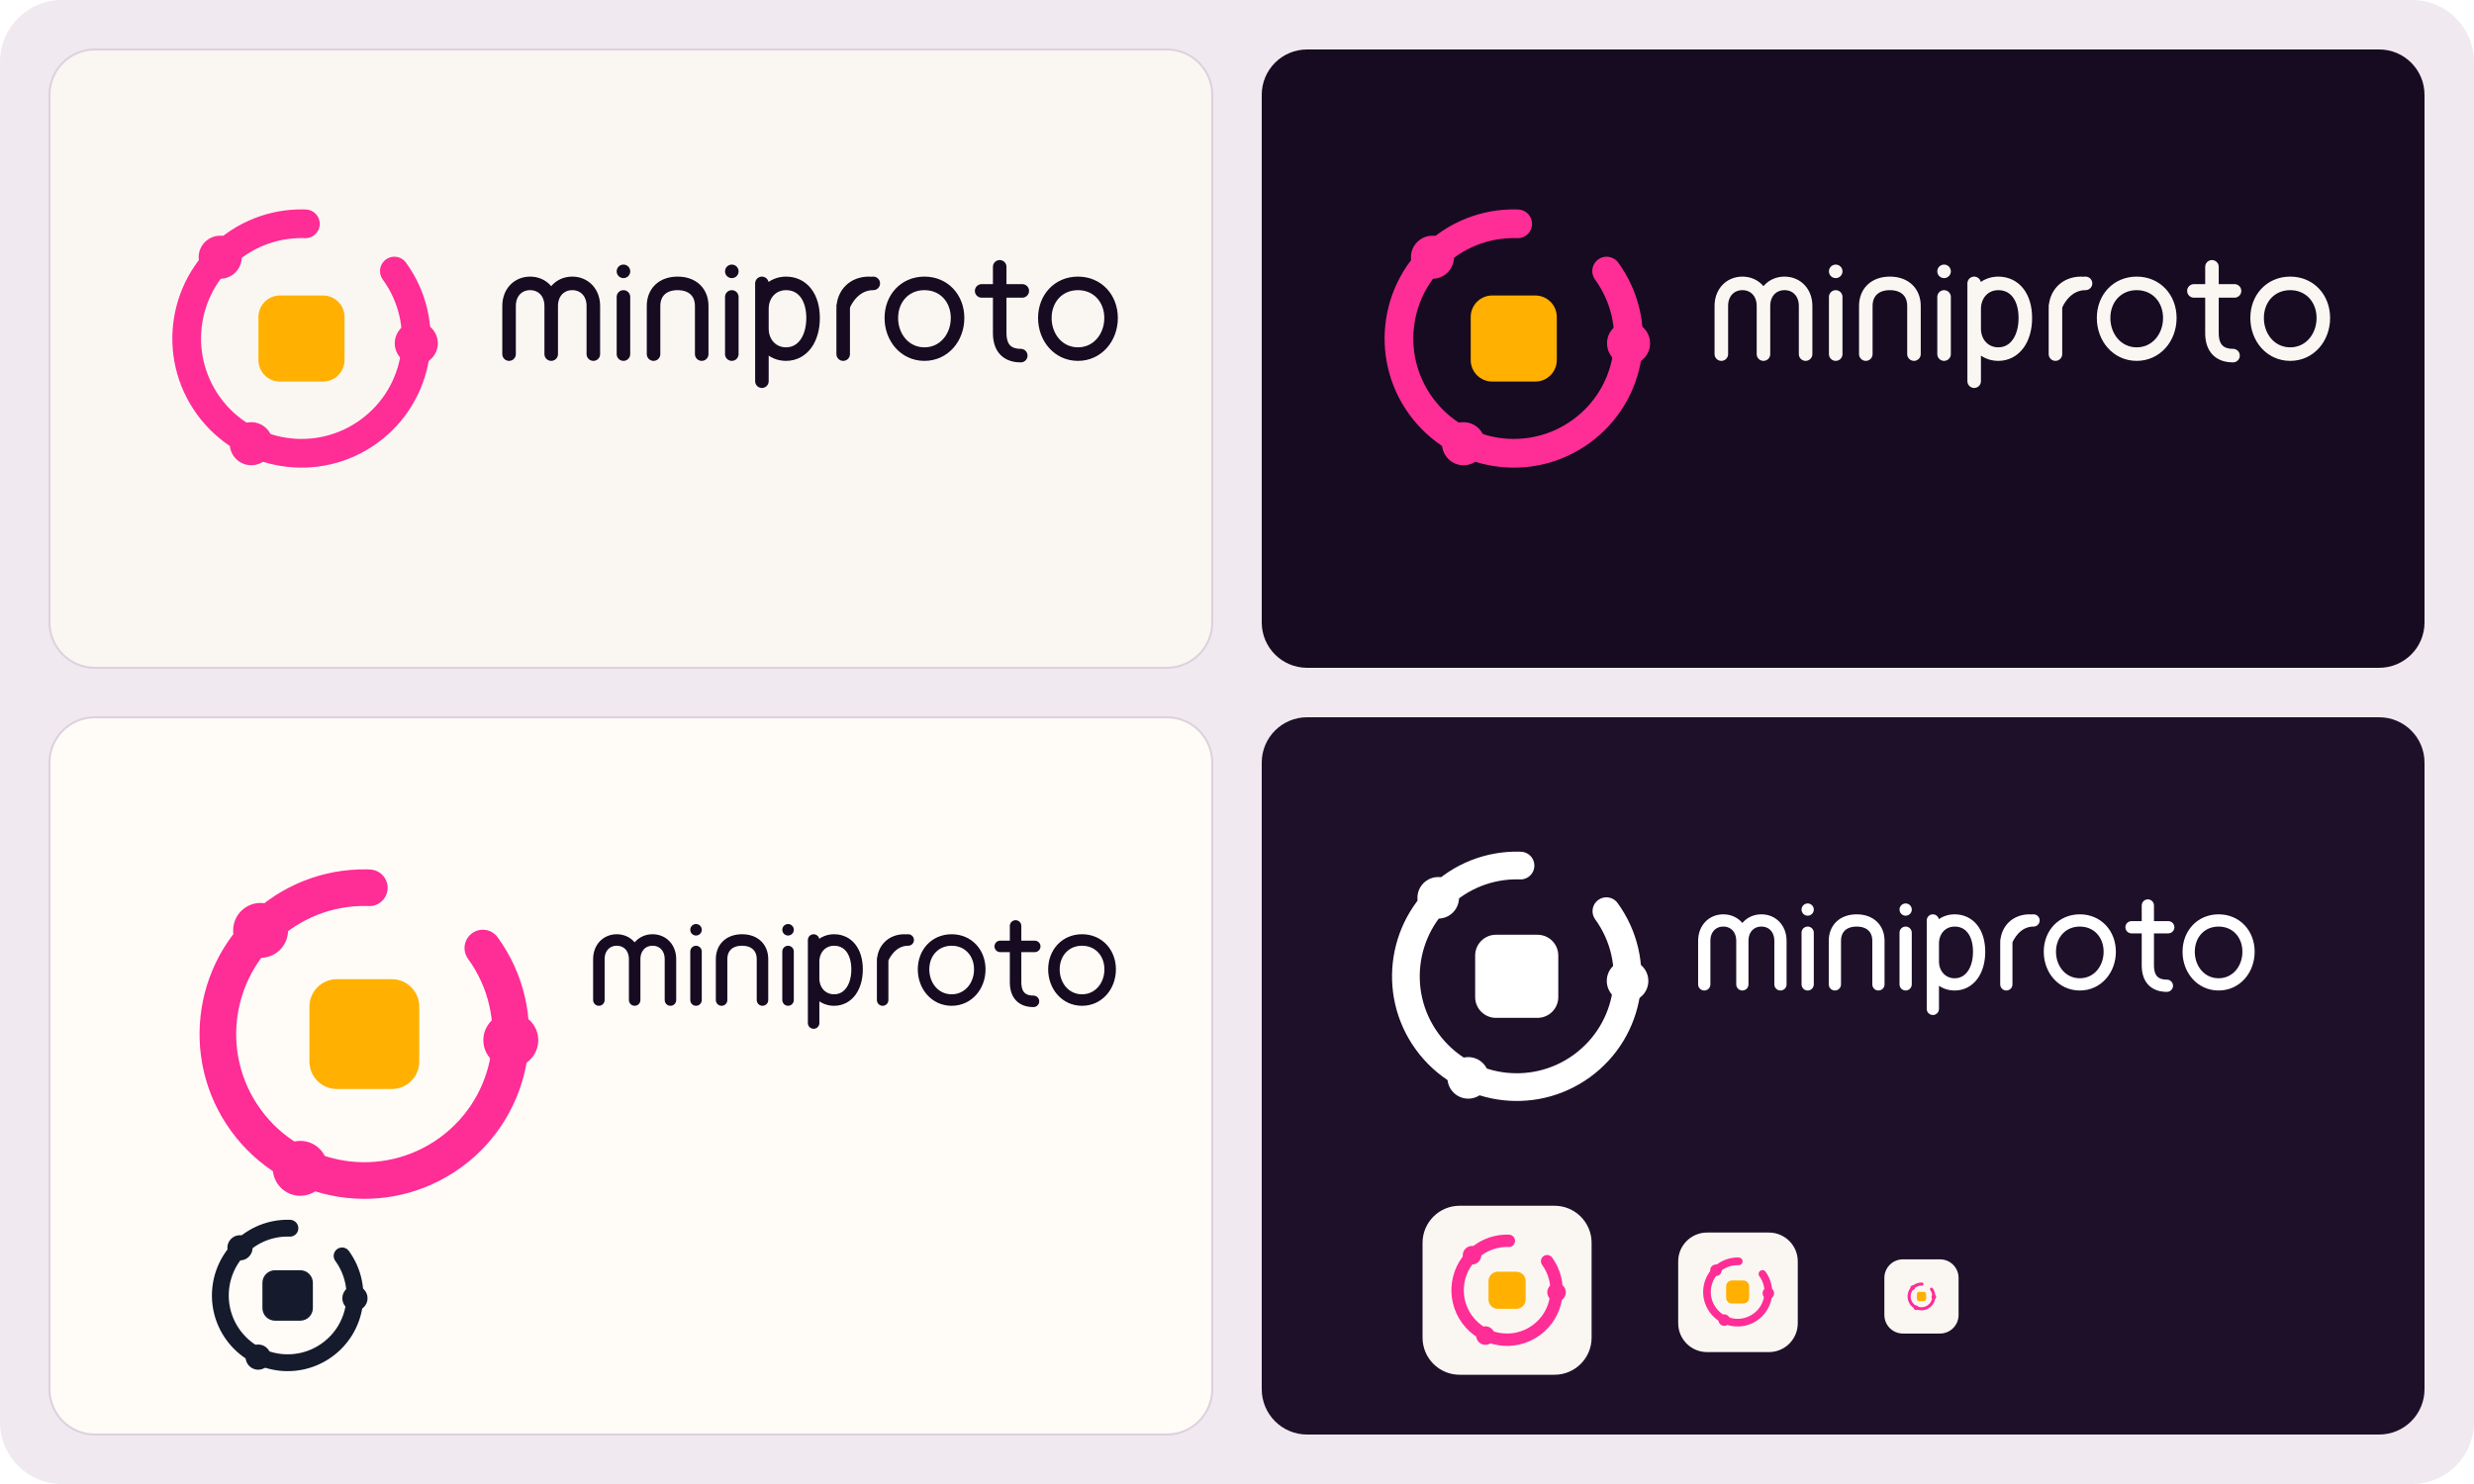
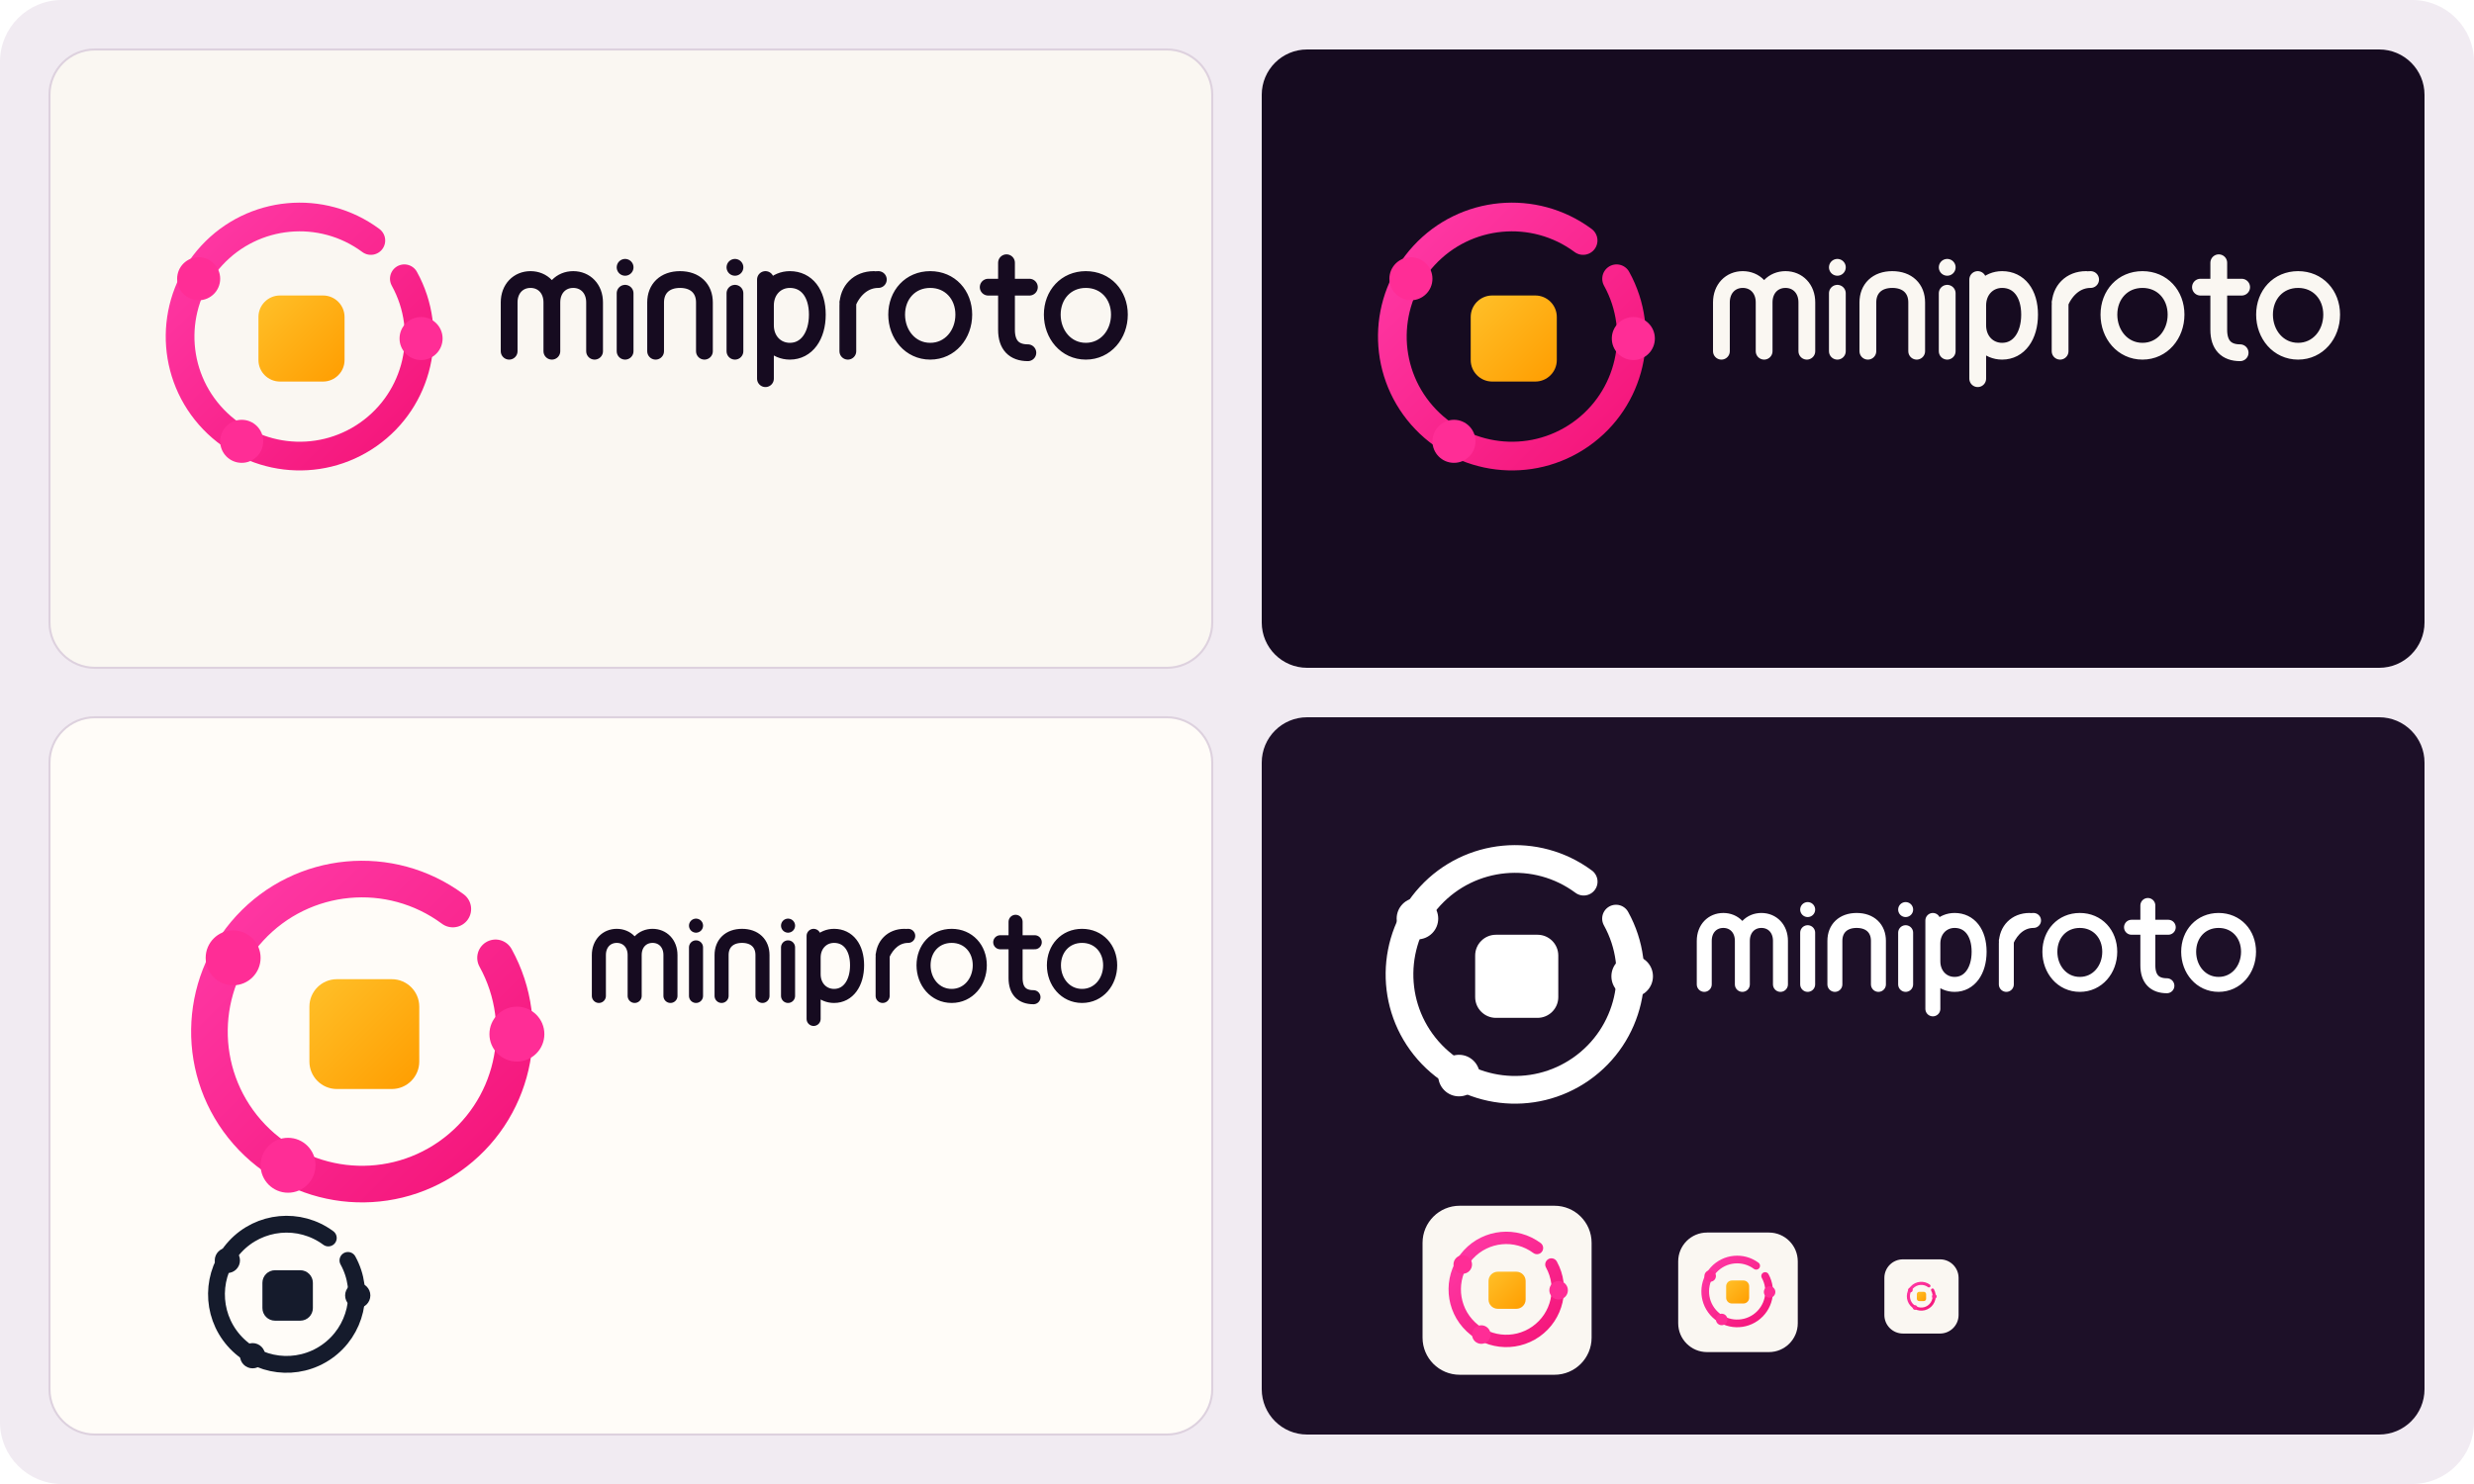
<svg xmlns="http://www.w3.org/2000/svg" xmlns:xlink="http://www.w3.org/1999/xlink" viewBox="0 0 1200 720" role="img" aria-labelledby="title description">
  <defs>
-     <g id="wordmark" fill="none" stroke="currentColor" stroke-width="9" stroke-linecap="round" stroke-linejoin="round">
+     <linearGradient id="orbit-magenta" x1="0" y1="0" x2="1" y2="1">
+       <stop stop-color="#FF3AA7" />
+       <stop offset="1" stop-color="#F41478" />
+     </linearGradient>
+     <linearGradient id="core-amber" x1="0" y1="0" x2="1" y2="1">
+       <stop stop-color="#FFC029" />
+       <stop offset="1" stop-color="#FF9D00" />
+     </linearGradient>
+     <g id="wordmark" fill="none" stroke="currentColor" stroke-width="11" stroke-linecap="round" stroke-linejoin="round">
      <path d="M4 60V28c0-9 6-15 14-15s14 6 14 15v32M32 28c0-9 6-15 14-15s14 6 14 15v32M80 22v38M80 5h.01M100 60V28c0-9 6-15 16-15s16 6 16 15v32M152 22v38M152 5h.01M172 78V13m0 17c0-10 7-17 16-17 11 0 18 9 18 23s-7 24-18 24c-9 0-16-7-16-17M226 60V30c0-10 7-17 17-17m-17 15c4-9 11-15 20-15M280 13c-13 0-22 10-22 23s9 24 22 24 22-11 22-24-9-23-22-23ZM330 2v44c0 10 5 15 14 15M318 18h27M382 13c-13 0-22 10-22 23s9 24 22 24 22-11 22-24-9-23-22-23Z" />
    </g>
-     <g id="mark">
-       <circle cx="64" cy="64" r="48" fill="none" stroke="#FF2D96" stroke-width="12" stroke-linecap="round" stroke-dasharray="258 44" transform="rotate(-36 64 64)" />
-       <circle cx="30" cy="30" r="9" fill="#FF2D96" />
-       <circle cx="112" cy="66" r="9" fill="#FF2D96" />
-       <circle cx="43" cy="108" r="9" fill="#FF2D96" />
-       <rect x="46" y="46" width="36" height="36" rx="9" fill="#FFB000" />
+     <g id="mark-color" fill="none" stroke="url(#orbit-magenta)" stroke-width="12" stroke-linecap="round">
+       <path d="M107 39A50 50 0 1 1 93 23" />
+       <circle cx="21" cy="39" r="9" fill="#FF2D96" stroke="none" />
+       <circle cx="114" cy="64" r="9" fill="#FF2D96" stroke="none" />
+       <circle cx="39" cy="107" r="9" fill="#FF2D96" stroke="none" />
+       <rect x="46" y="46" width="36" height="36" rx="9" fill="url(#core-amber)" stroke="none" />
    </g>
-     <g id="mark-mono" fill="currentColor" stroke="currentColor">
-       <circle cx="64" cy="64" r="48" fill="none" stroke-width="12" stroke-linecap="round" stroke-dasharray="258 44" transform="rotate(-36 64 64)" />
-       <circle cx="30" cy="30" r="9" stroke="none" />
-       <circle cx="112" cy="66" r="9" stroke="none" />
-       <circle cx="43" cy="108" r="9" stroke="none" />
-       <rect x="46" y="46" width="36" height="36" rx="9" stroke="none" />
+     <g id="mark-mono" fill="none" stroke="currentColor" stroke-width="12" stroke-linecap="round">
+       <path d="M107 39A50 50 0 1 1 93 23" />
+       <circle cx="21" cy="39" r="9" fill="currentColor" stroke="none" />
+       <circle cx="114" cy="64" r="9" fill="currentColor" stroke="none" />
+       <circle cx="39" cy="107" r="9" fill="currentColor" stroke="none" />
+       <rect x="46" y="46" width="36" height="36" rx="9" fill="currentColor" stroke="none" />
    </g>
  </defs>
-   <rect width="1200" height="720" rx="30" fill="#F0EAF0" />
+   <rect width="1200" height="720" rx="30" fill="#F1EBF2" />
  <rect x="24" y="24" width="564" height="300" rx="22" fill="#FAF7F2" stroke="#DDD1DE" />
  <rect x="612" y="24" width="564" height="300" rx="22" fill="#160B20" />
  <rect x="24" y="348" width="564" height="348" rx="22" fill="#FFFCF8" stroke="#DDD1DE" />
  <rect x="612" y="348" width="564" height="348" rx="22" fill="#1D1028" />
-   <use href="#mark" xlink:href="#mark" transform="translate(72 90) scale(1.16)" />
-   <use href="#wordmark" xlink:href="#wordmark" transform="translate(244 128) scale(.73)" style="color:#160B20" />
-   <use href="#mark" xlink:href="#mark" transform="translate(660 90) scale(1.16)" />
-   <use href="#wordmark" xlink:href="#wordmark" transform="translate(832 128) scale(.73)" style="color:#FAF7F2" />
-   <use href="#mark" xlink:href="#mark" transform="translate(82 407) scale(1.48)" />
-   <use href="#wordmark" xlink:href="#wordmark" transform="translate(288 448) scale(.62)" style="color:#160B20" />
+   <use href="#mark-color" xlink:href="#mark-color" transform="translate(72 90) scale(1.16)" />
+   <use href="#wordmark" xlink:href="#wordmark" transform="translate(244 126) scale(.74)" style="color:#160B20" />
+   <use href="#mark-color" xlink:href="#mark-color" transform="translate(660 90) scale(1.16)" />
+   <use href="#wordmark" xlink:href="#wordmark" transform="translate(832 126) scale(.74)" style="color:#FAF7F2" />
+   <use href="#mark-color" xlink:href="#mark-color" transform="translate(82 407) scale(1.48)" />
+   <use href="#wordmark" xlink:href="#wordmark" transform="translate(288 446) scale(.62)" style="color:#160B20" />
  <use href="#mark-mono" xlink:href="#mark-mono" transform="translate(96 585) scale(.68)" style="color:#151B2C" />
  <use href="#mark-mono" xlink:href="#mark-mono" transform="translate(664 402) scale(1.12)" style="color:#FFFFFF" />
  <use href="#wordmark" xlink:href="#wordmark" transform="translate(824 438) scale(.66)" style="color:#FFFFFF" />
  <g transform="translate(690 585)">
    <rect width="82" height="82" rx="18" fill="#FAF7F2" />
-     <use href="#mark" xlink:href="#mark" transform="translate(9 9) scale(.5)" />
+     <use href="#mark-color" xlink:href="#mark-color" transform="translate(9 9) scale(.5)" />
  </g>
  <g transform="translate(814 598)">
    <rect width="58" height="58" rx="14" fill="#FAF7F2" />
-     <use href="#mark" xlink:href="#mark" transform="translate(9 9) scale(.31)" />
+     <use href="#mark-color" xlink:href="#mark-color" transform="translate(9 9) scale(.31)" />
  </g>
  <g transform="translate(914 611)">
    <rect width="36" height="36" rx="9" fill="#FAF7F2" />
-     <use href="#mark" xlink:href="#mark" transform="translate(10 10) scale(.125)" />
+     <use href="#mark-color" xlink:href="#mark-color" transform="translate(10 10) scale(.125)" />
  </g>
</svg>
